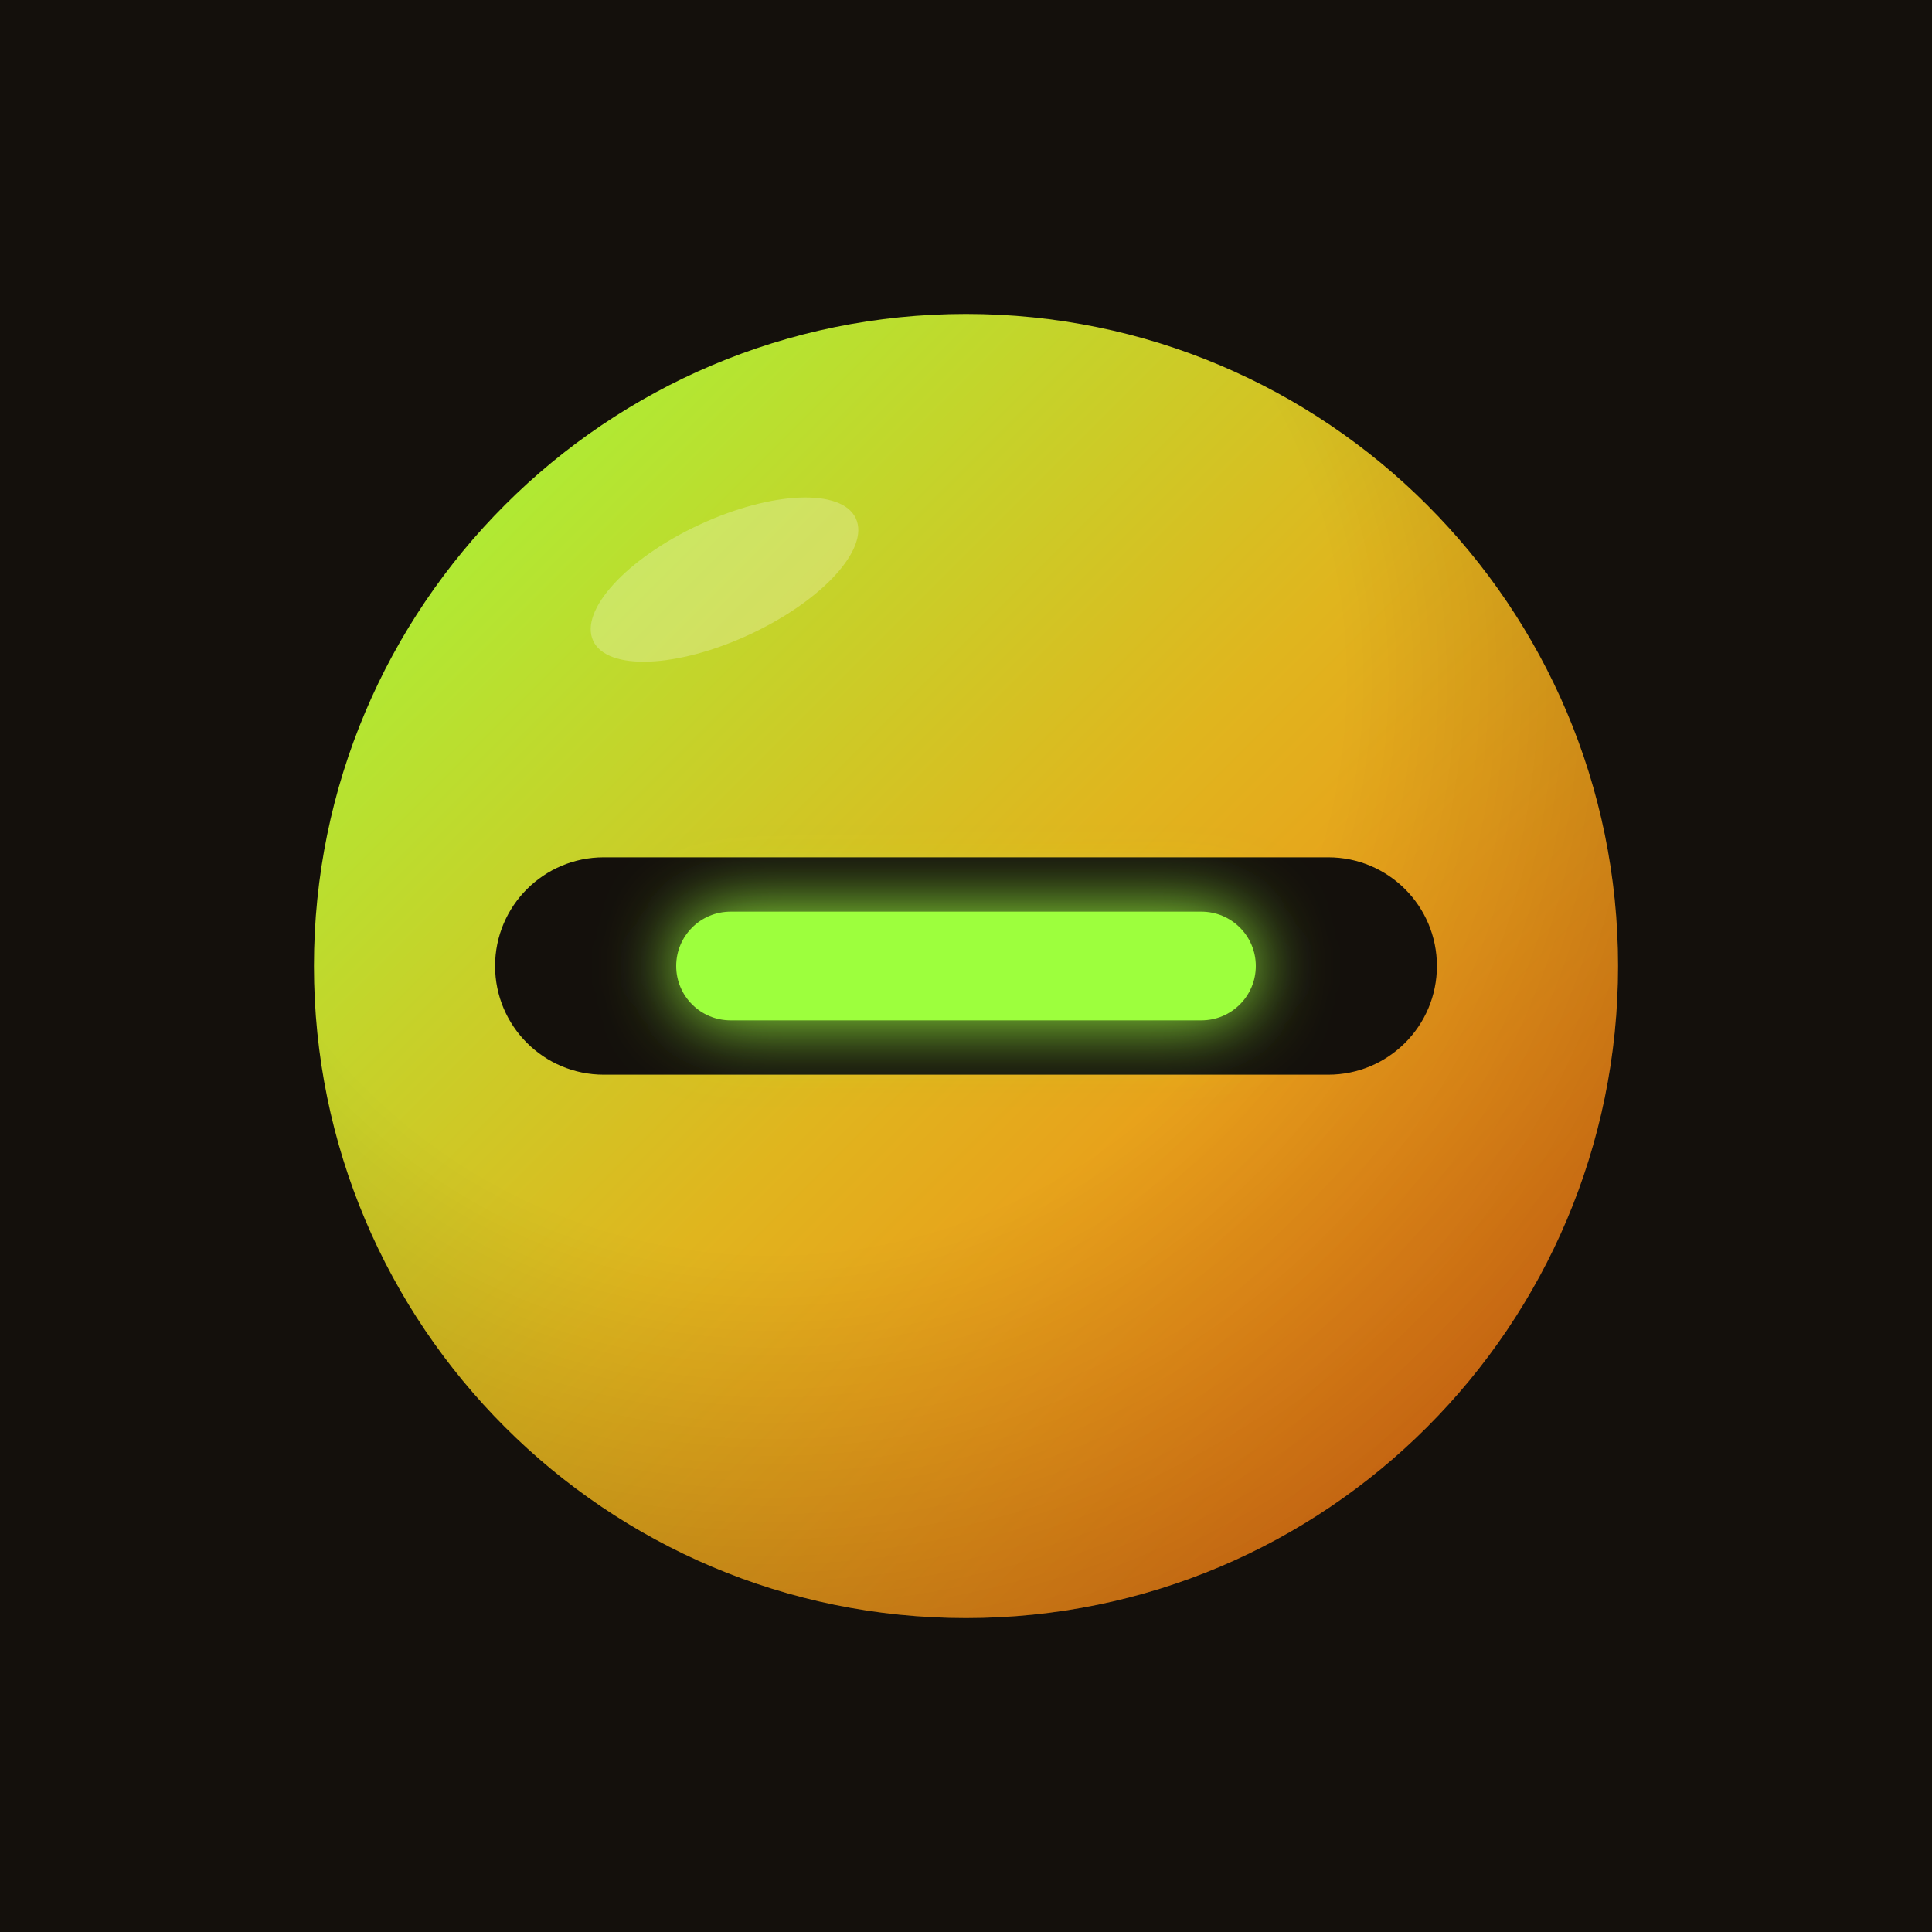
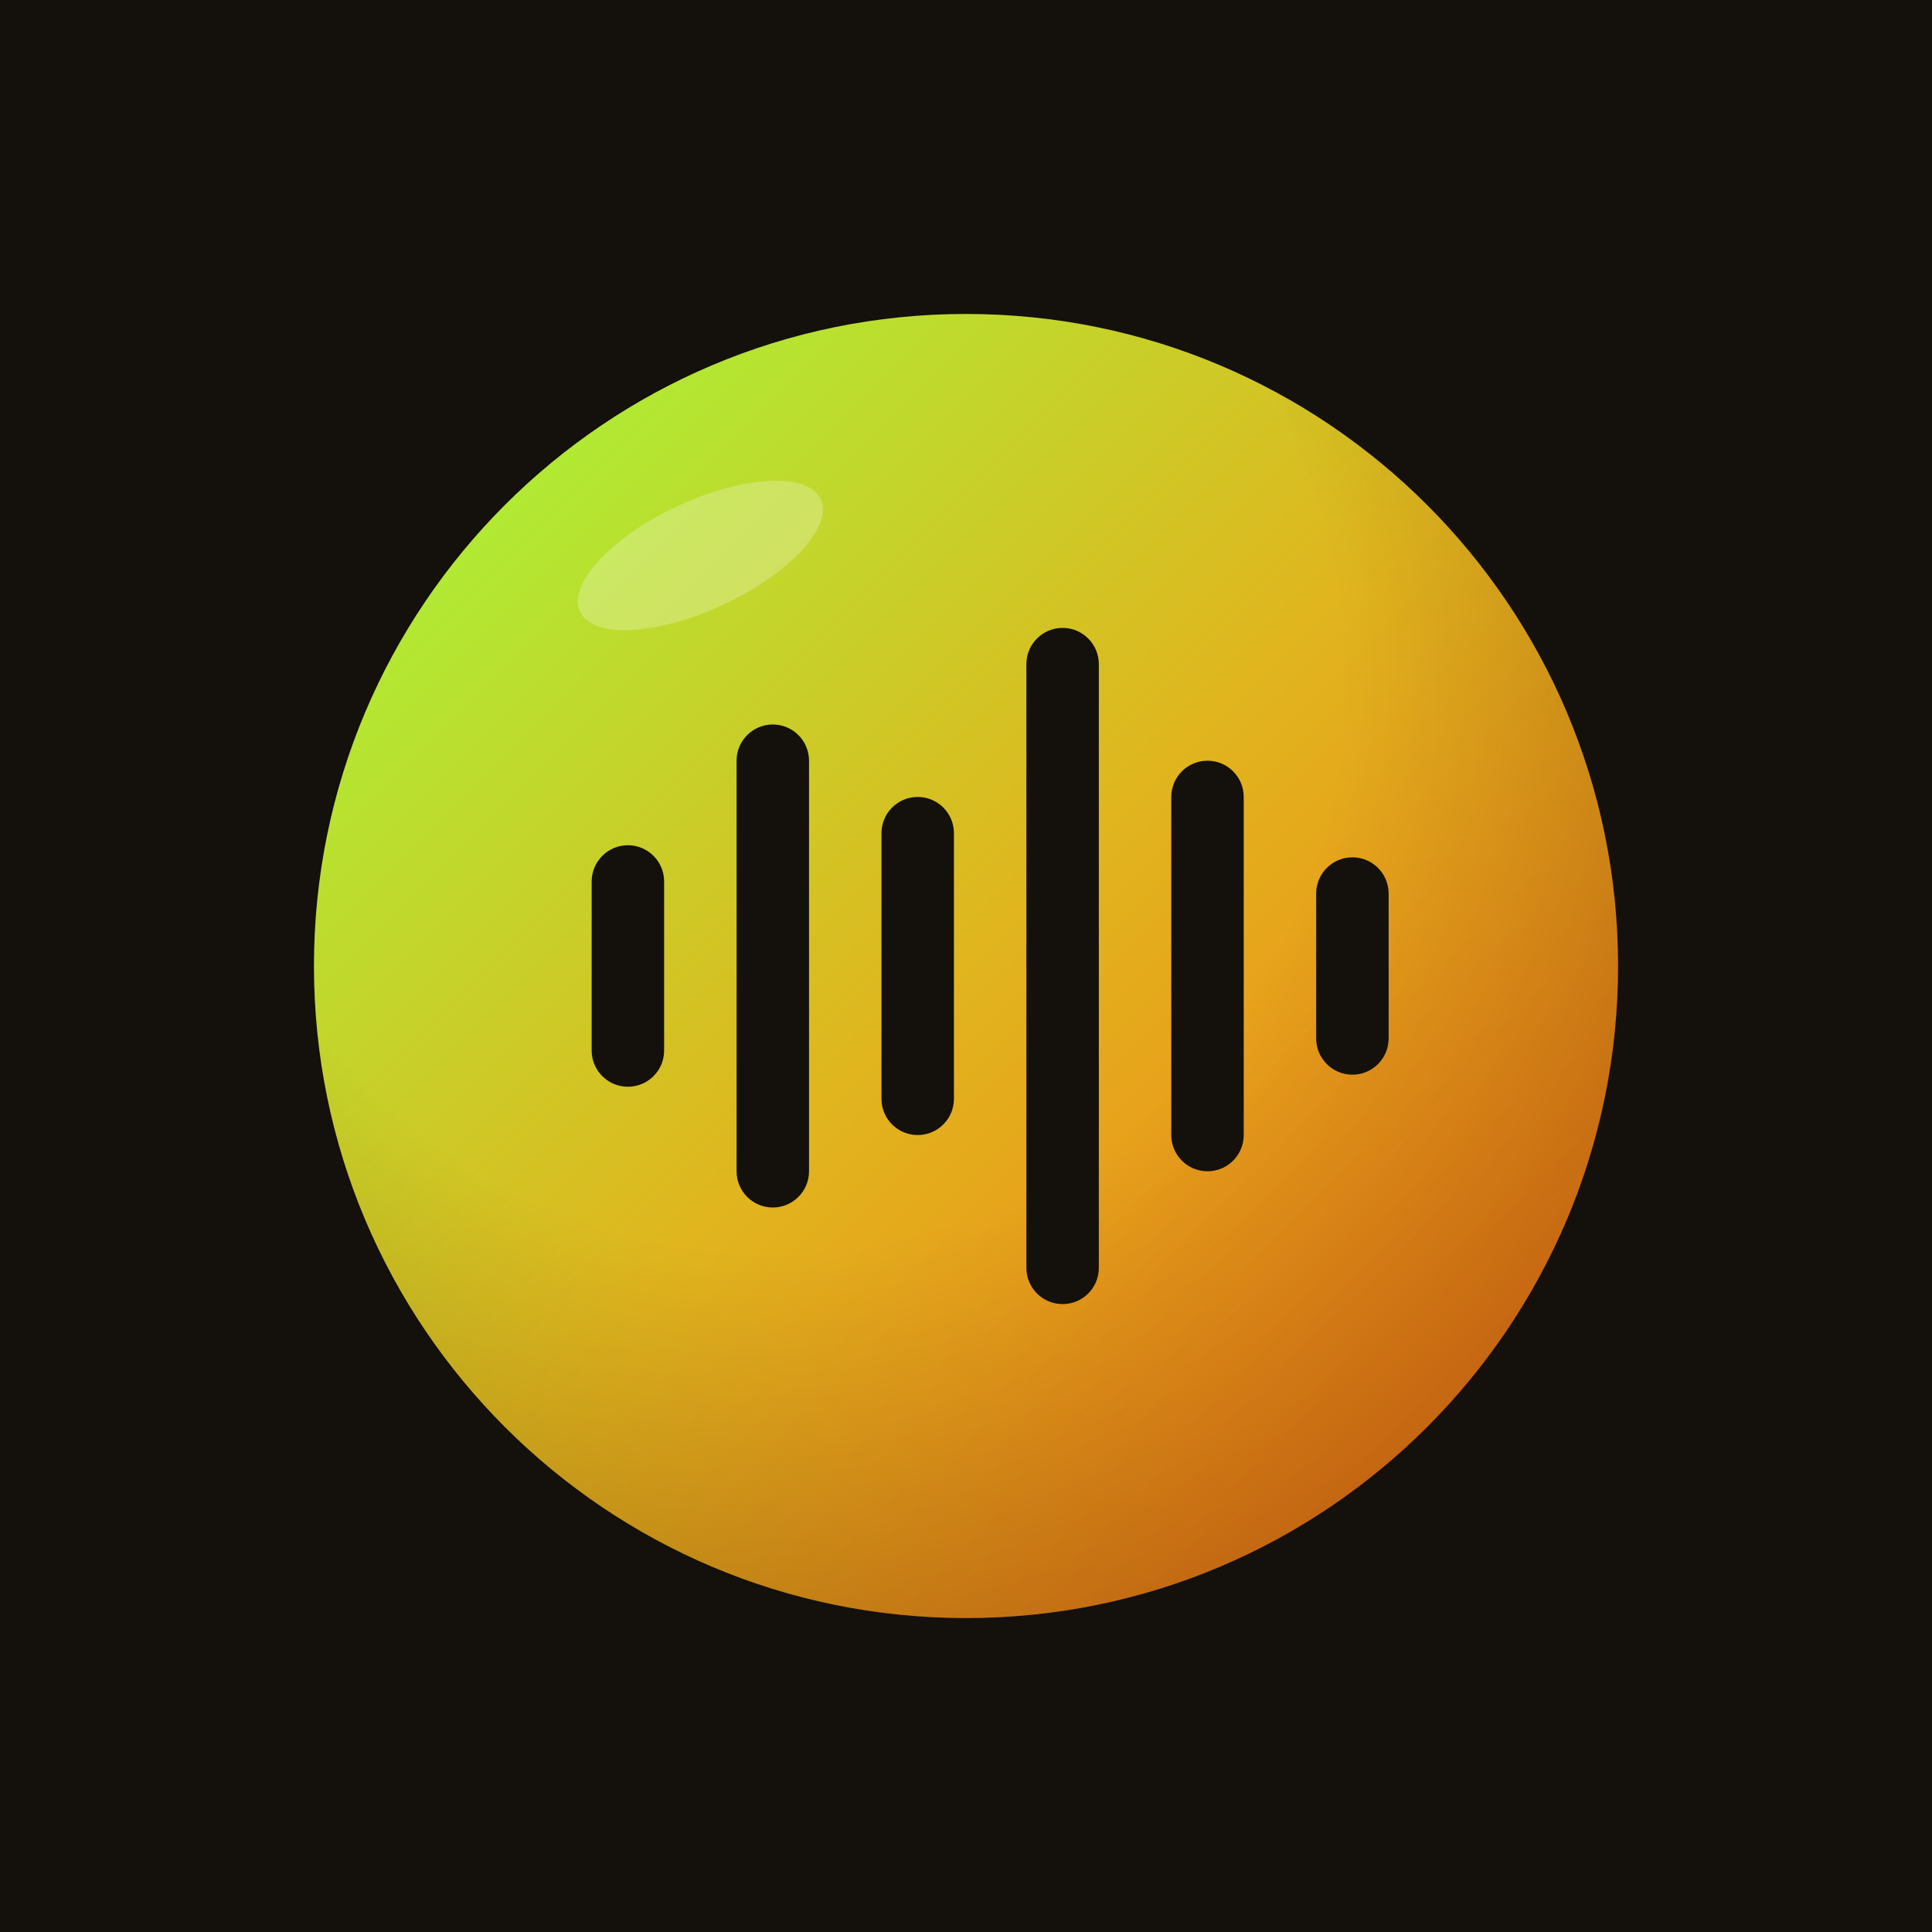
<svg xmlns="http://www.w3.org/2000/svg" viewBox="0 0 160 160" width="1024" height="1024">
  <defs>
    <linearGradient id="b" x1="0" y1="0" x2="1" y2="1">
      <stop offset="0" stop-color="#9dff3c" />
      <stop offset=".5" stop-color="#e0b51e" />
      <stop offset="1" stop-color="#ff6a13" />
    </linearGradient>
    <radialGradient id="s" cx="35%" cy="28%" r="80%">
      <stop offset=".55" stop-color="#000" stop-opacity="0" />
      <stop offset="1" stop-color="#000" stop-opacity=".22" />
    </radialGradient>
-     <filter id="gl" x="-50%" y="-100%" width="200%" height="300%">
-       <feGaussianBlur stdDeviation="3" result="b" />
-       <feMerge>
-         <feMergeNode in="b" />
-         <feMergeNode in="SourceGraphic" />
-       </feMerge>
-     </filter>
  </defs>
  <rect width="160" height="160" fill="#14100c" />
  <circle cx="80" cy="80" r="54" fill="url(#b)" />
  <circle cx="80" cy="80" r="54" fill="url(#s)" />
-   <ellipse cx="60" cy="48" rx="12" ry="5" fill="#fff" opacity=".25" transform="rotate(-25 60 48)" />
-   <rect x="41" y="71" width="78" height="18" rx="9" fill="#14100c" />
-   <rect x="56" y="75.5" width="48" height="9" rx="4.5" fill="#9dff3c" filter="url(#gl)" />
+   <ellipse cx="58" cy="46" rx="11" ry="4.5" fill="#fff" opacity=".25" transform="rotate(-25 58 46)" />
+   <g fill="#14100c">
+     <rect x="49" y="70" width="6" height="20" rx="3" />
+     <rect x="61" y="60" width="6" height="40" rx="3" />
+     <rect x="73" y="66" width="6" height="28" rx="3" />
+     <rect x="85" y="52" width="6" height="56" rx="3" />
+     <rect x="97" y="63" width="6" height="34" rx="3" />
+     <rect x="109" y="71" width="6" height="18" rx="3" />
+   </g>
</svg>
